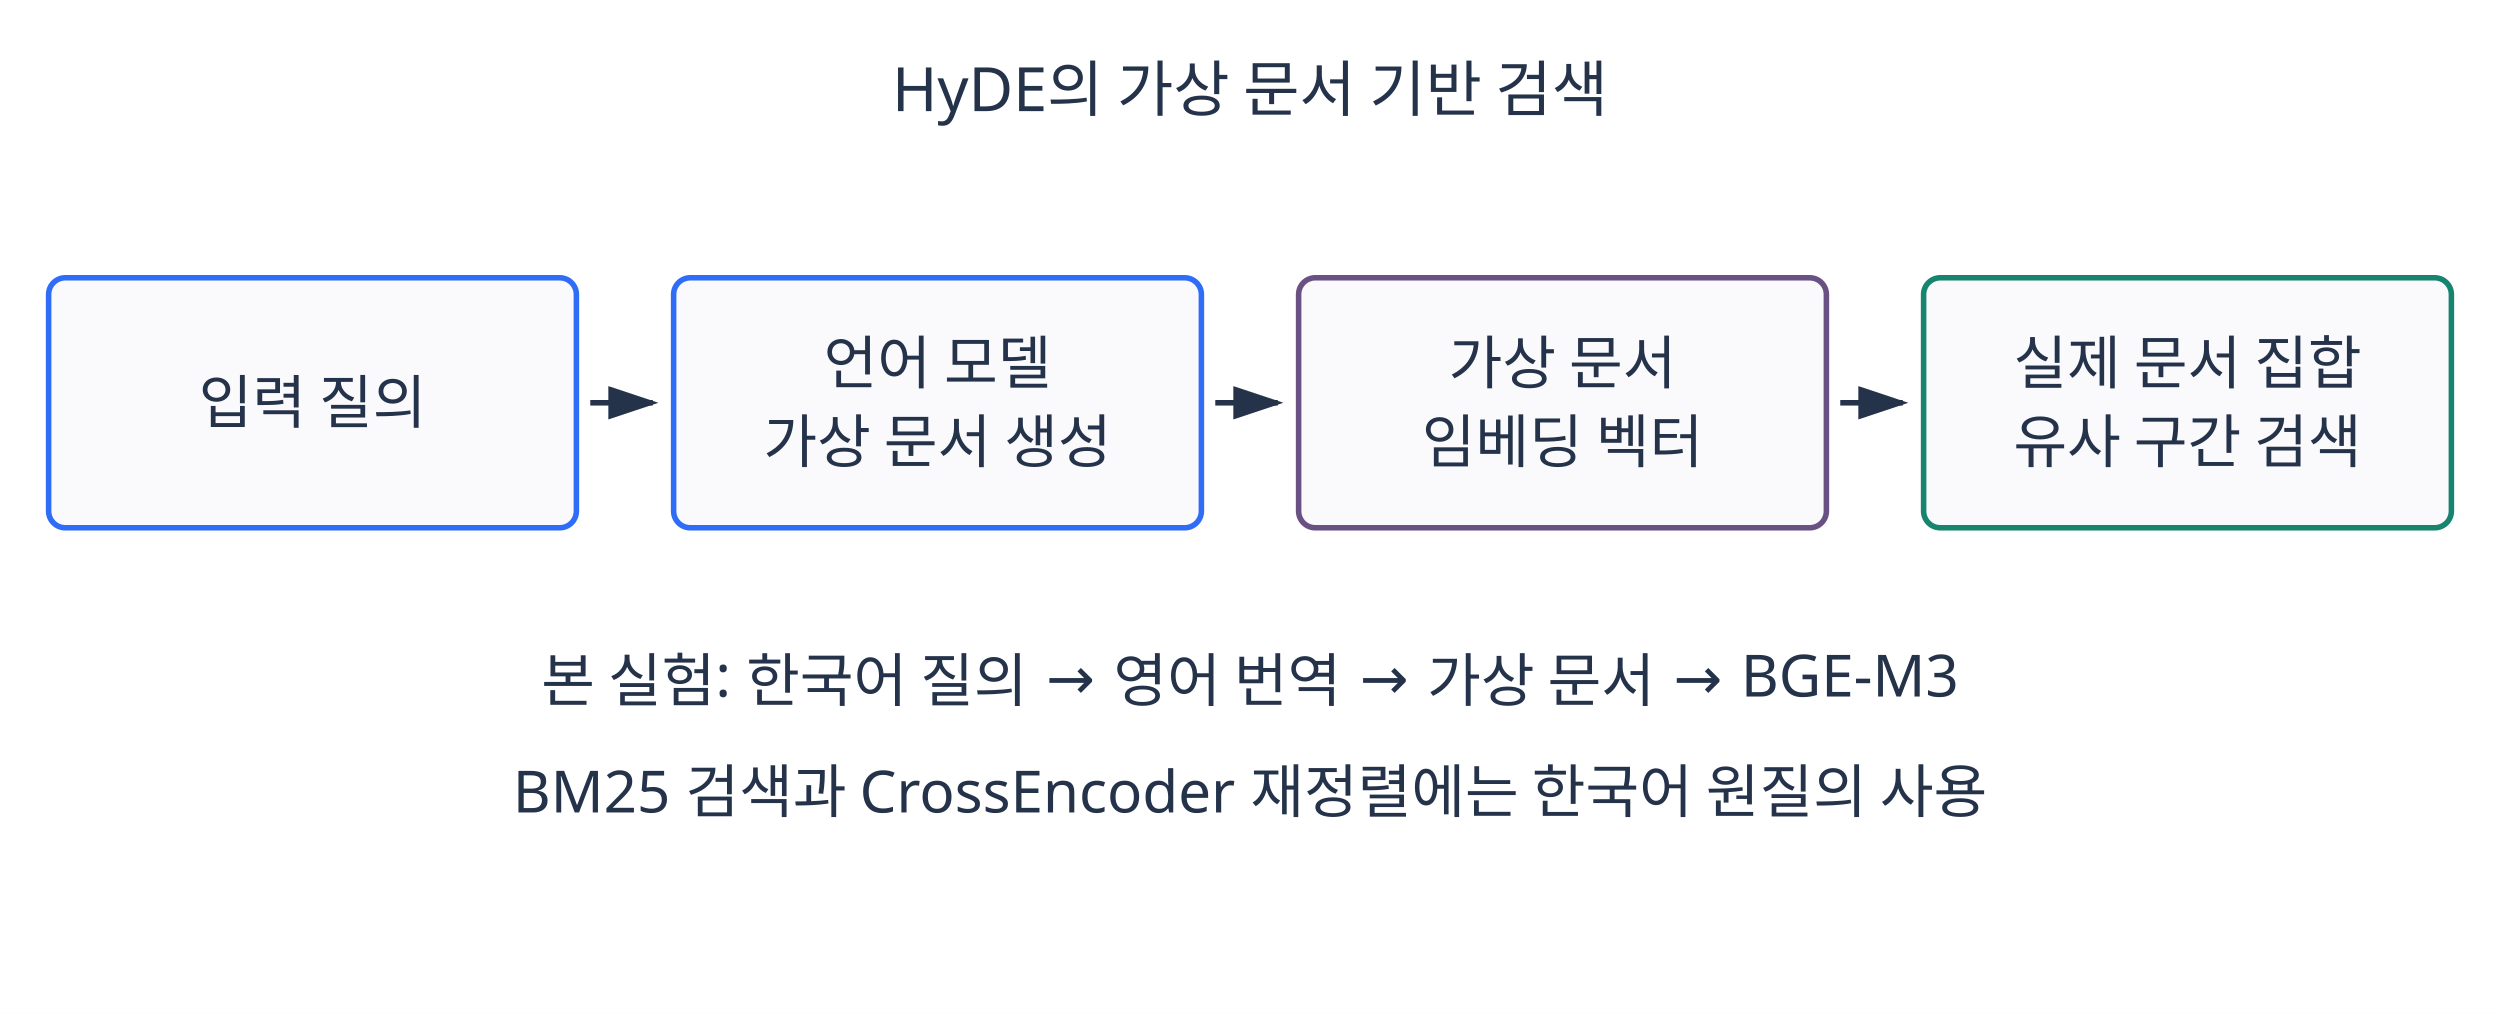
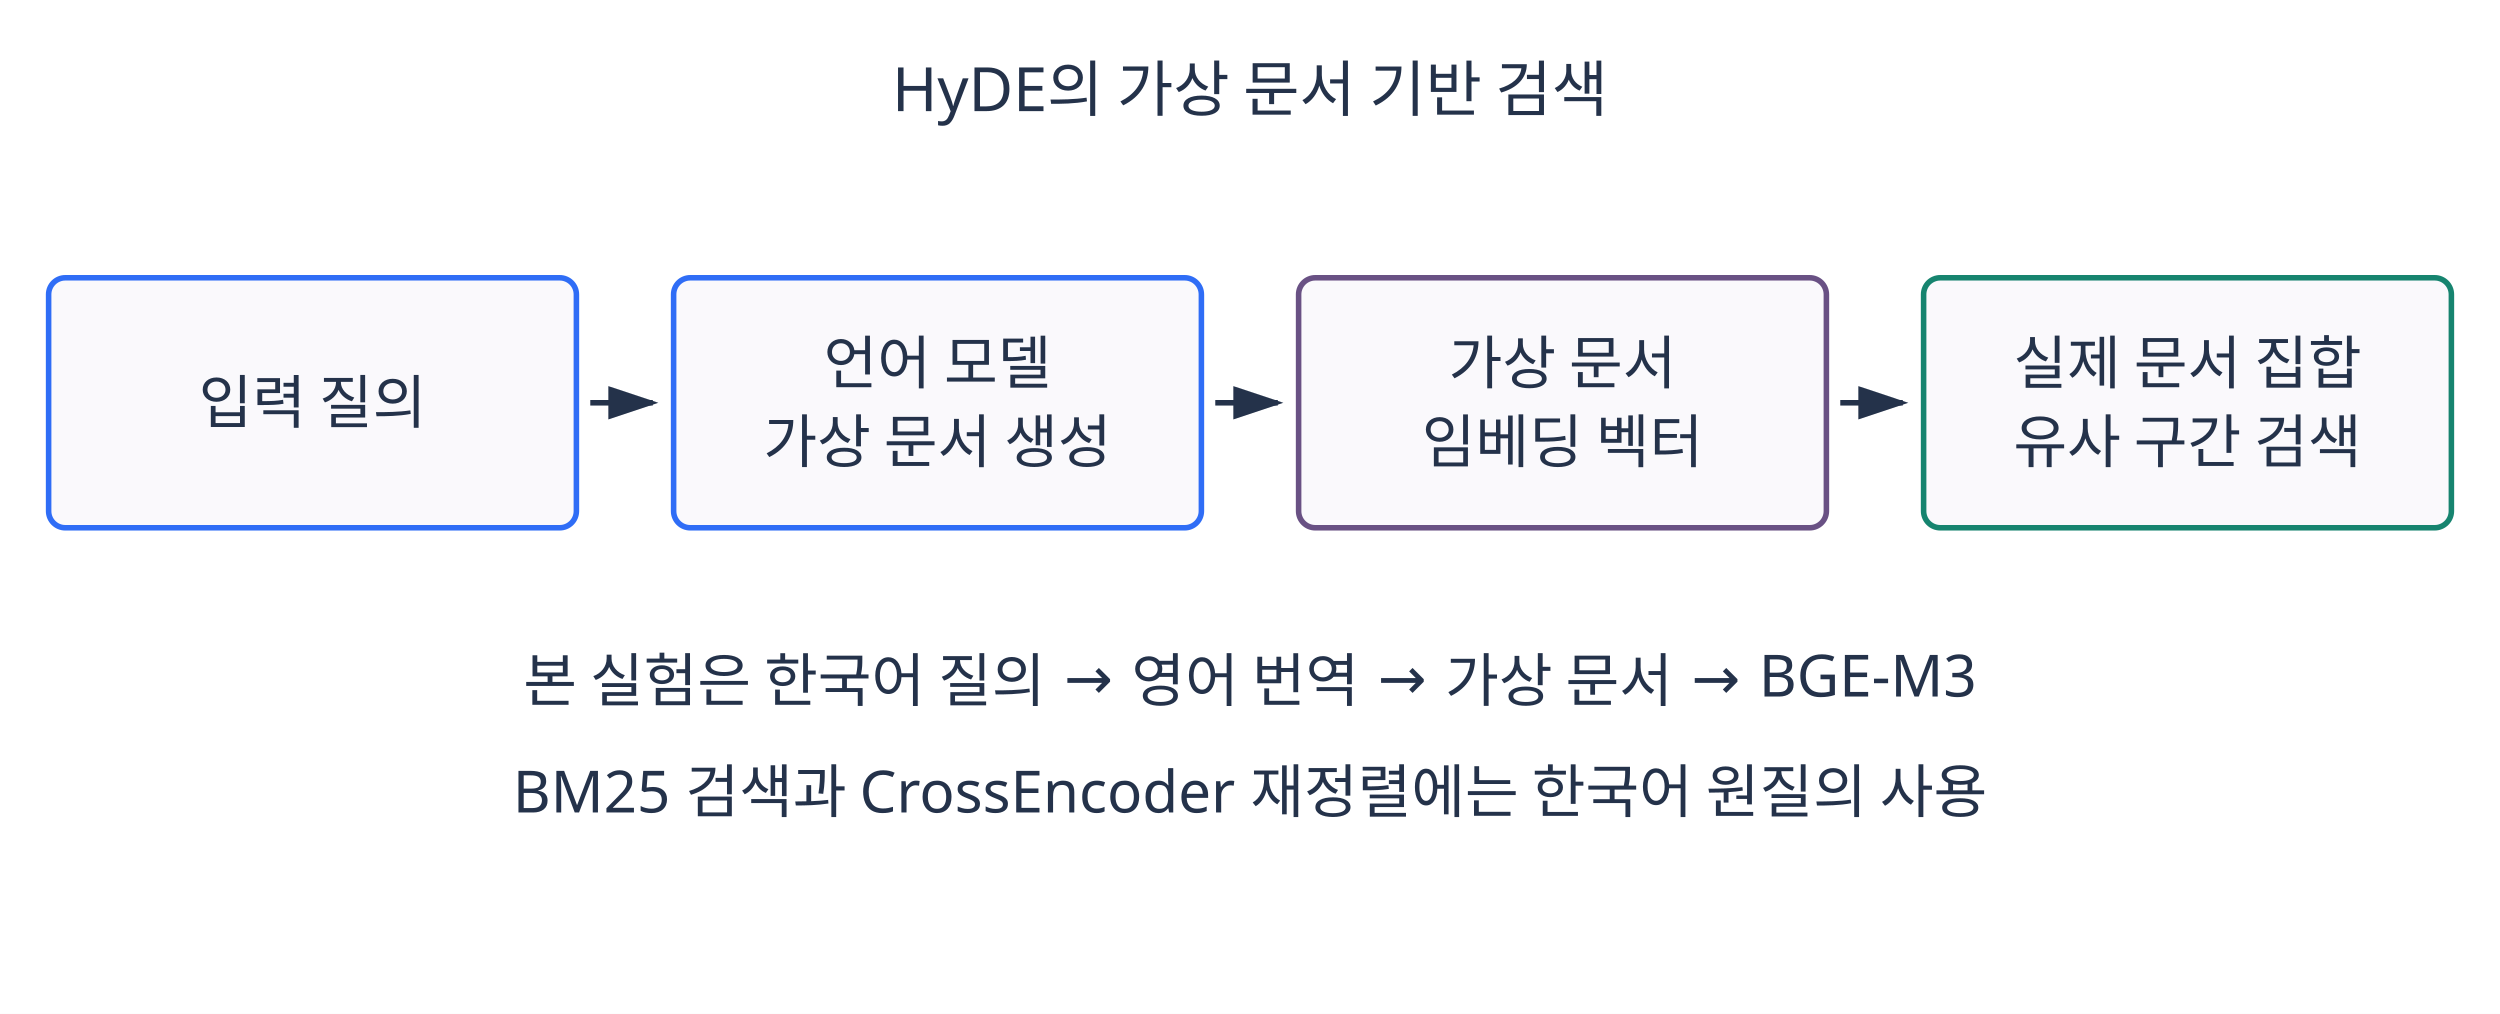
<svg xmlns="http://www.w3.org/2000/svg" width="159mm" height="64.483mm" viewBox="0 0 1800 730">
  <defs>
    <marker id="arrow" markerWidth="10" markerHeight="10" refX="8" refY="3" orient="auto">
      <path d="M0,0 L0,6 L9,3 z" fill="#24324A" />
    </marker>
  </defs>
  <rect width="100%" height="100%" fill="white" />
  <text x="900" y="80.0" font-family="Malgun Gothic" font-size="44" text-anchor="middle" fill="#24324A">HyDE의 가상 문서 기반 검색</text>
  <rect x="35" y="200" width="380" height="180" rx="12" fill="#FAF9FC" stroke="#2F6DF6" stroke-width="4" />
  <text x="225.0" y="304.7" font-family="Malgun Gothic" font-size="42" text-anchor="middle" fill="#24324A">입력 질의</text>
  <rect x="485" y="200" width="380" height="180" rx="12" fill="#FAF9FC" stroke="#2F6DF6" stroke-width="4" />
  <text x="675.0" y="276.35" font-family="Malgun Gothic" font-size="42" text-anchor="middle" fill="#24324A">언어 모델</text>
  <text x="675.0" y="333.05" font-family="Malgun Gothic" font-size="42" text-anchor="middle" fill="#24324A">가상 문서 생성</text>
  <rect x="935" y="200" width="380" height="180" rx="12" fill="#FAF9FC" stroke="#695184" stroke-width="4" />
  <text x="1125.0" y="276.35" font-family="Malgun Gothic" font-size="42" text-anchor="middle" fill="#24324A">가상 문서</text>
  <text x="1125.0" y="333.05" font-family="Malgun Gothic" font-size="42" text-anchor="middle" fill="#24324A">임베딩 벡터</text>
  <rect x="1385" y="200" width="380" height="180" rx="12" fill="#FAF9FC" stroke="#16846F" stroke-width="4" />
  <text x="1575.0" y="276.35" font-family="Malgun Gothic" font-size="42" text-anchor="middle" fill="#24324A">실제 문서 집합</text>
  <text x="1575.0" y="333.05" font-family="Malgun Gothic" font-size="42" text-anchor="middle" fill="#24324A">유사 구간 검색</text>
  <polyline points="425,290 470,290" fill="none" stroke="#24324A" stroke-width="4" marker-end="url(#arrow)" />
  <polyline points="875,290 920,290" fill="none" stroke="#24324A" stroke-width="4" marker-end="url(#arrow)" />
  <polyline points="1325,290 1370,290" fill="none" stroke="#24324A" stroke-width="4" marker-end="url(#arrow)" />
-   <text x="900" y="505.0" font-family="Malgun Gothic" font-size="42" text-anchor="middle" fill="#24324A">본 실험: 한국어 질의 → 영어 번역 → 가상 문서 → BGE-M3</text>
+   <text x="900" y="505.0" font-family="Malgun Gothic" font-size="42" text-anchor="middle" fill="#24324A">본 실험은 한국어 질의 → 영어 번역 → 가상 문서 → BGE-M3</text>
  <text x="900" y="585.0" font-family="Malgun Gothic" font-size="42" text-anchor="middle" fill="#24324A">BM25 검색과 CrossEncoder 재정렬에는 한국어 원질의 사용</text>
</svg>
